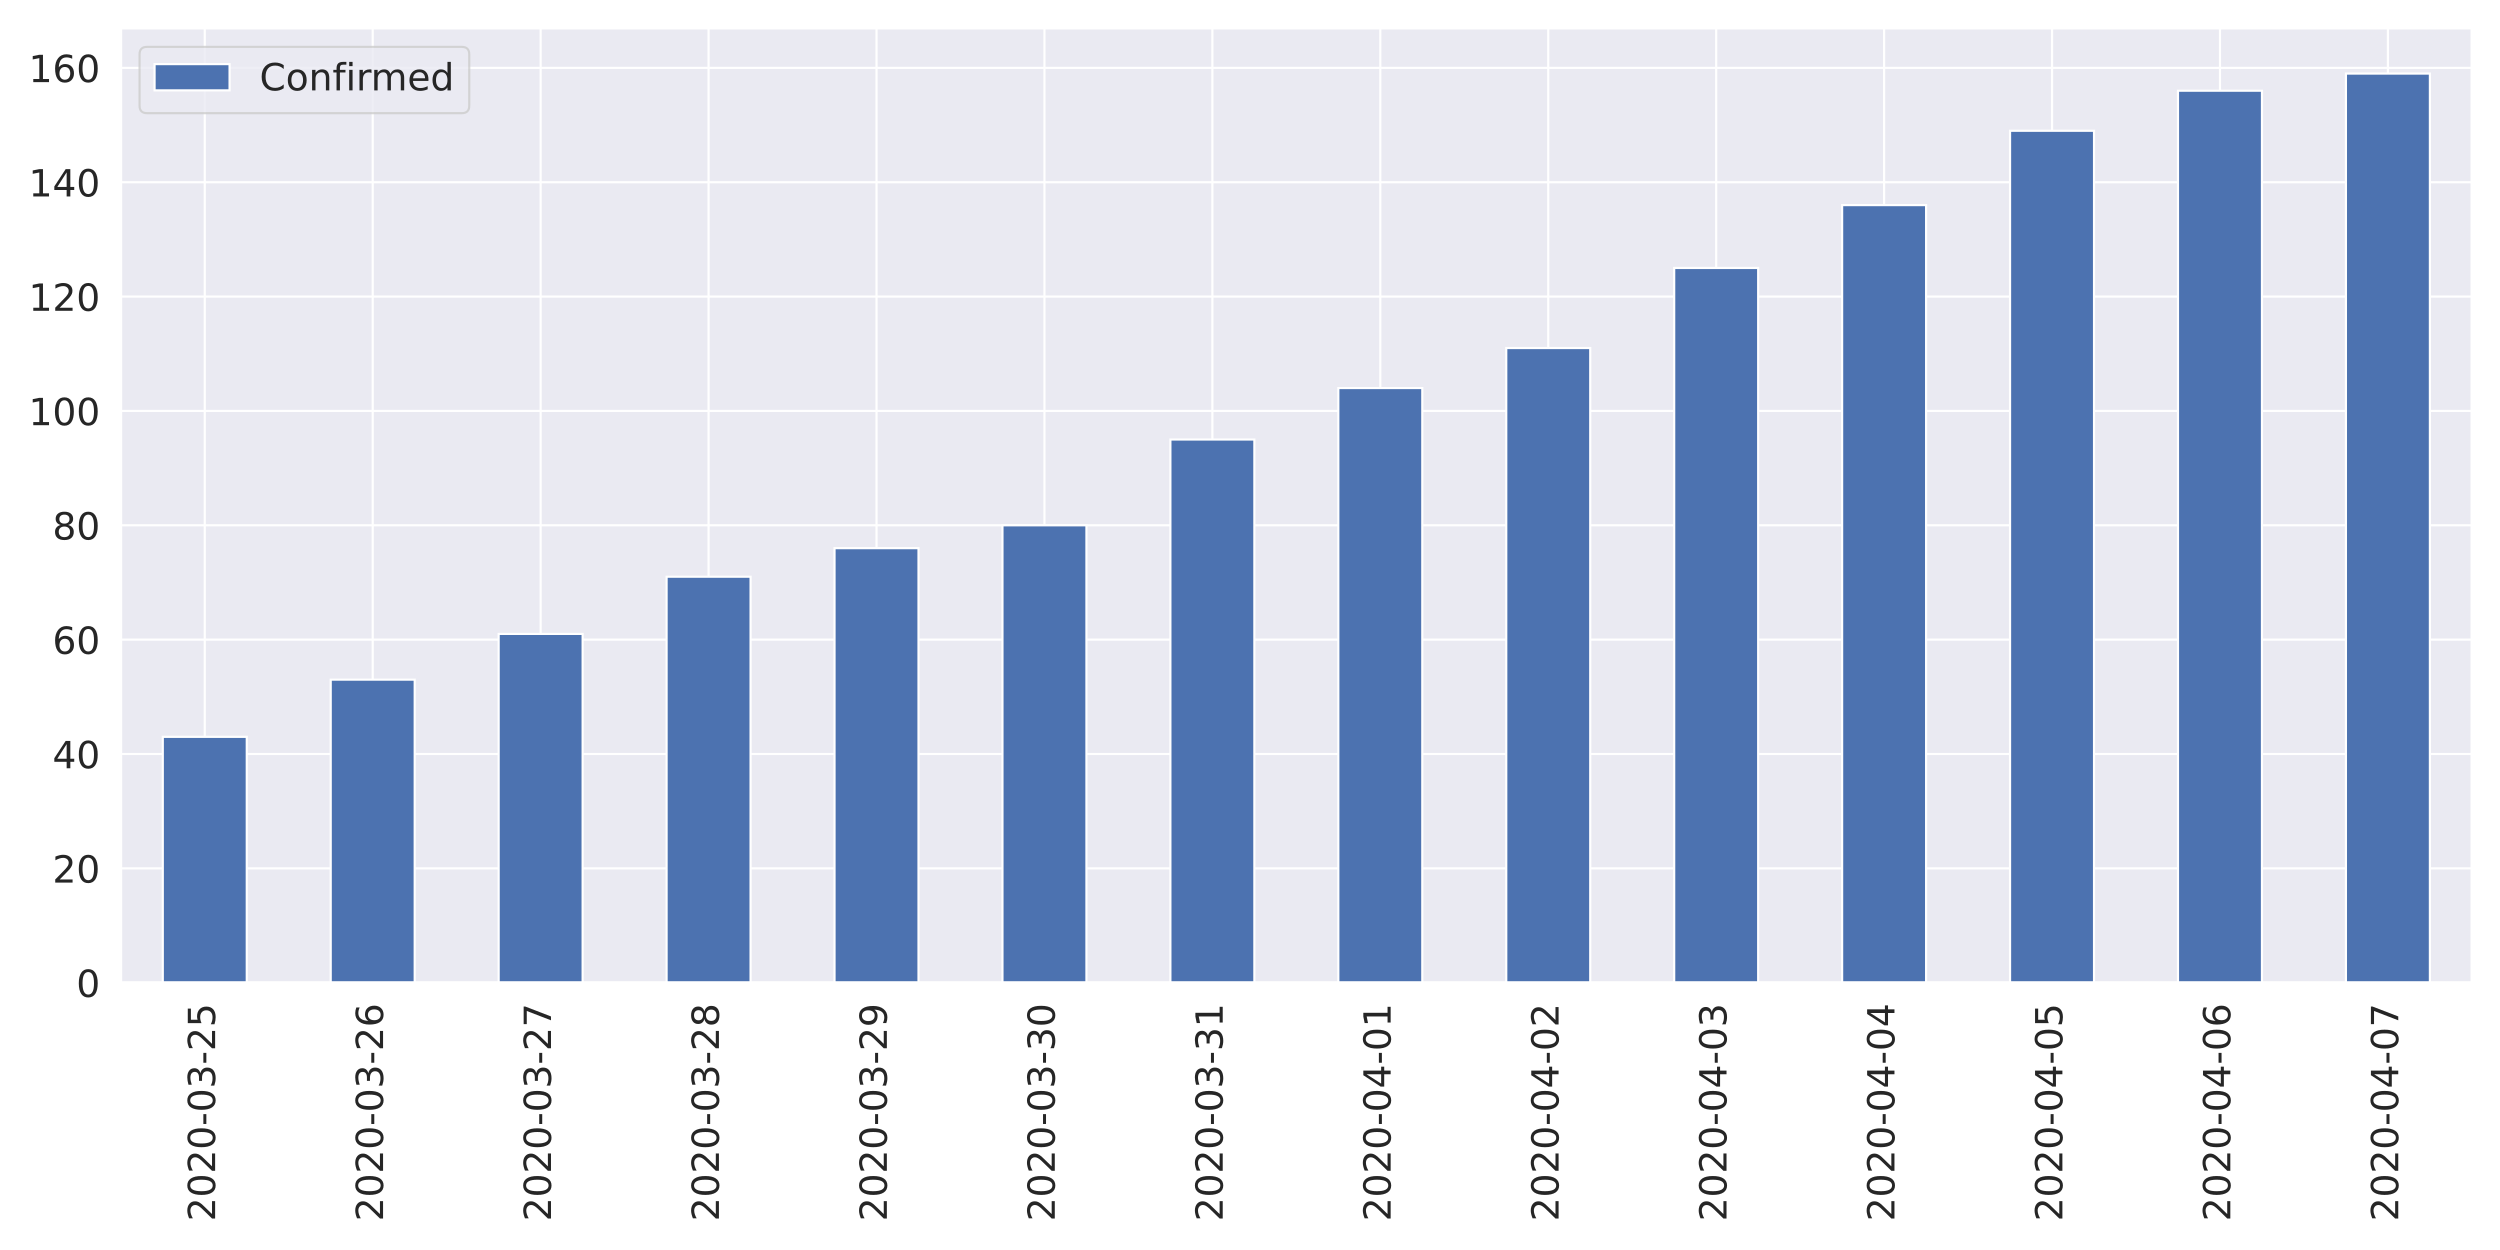
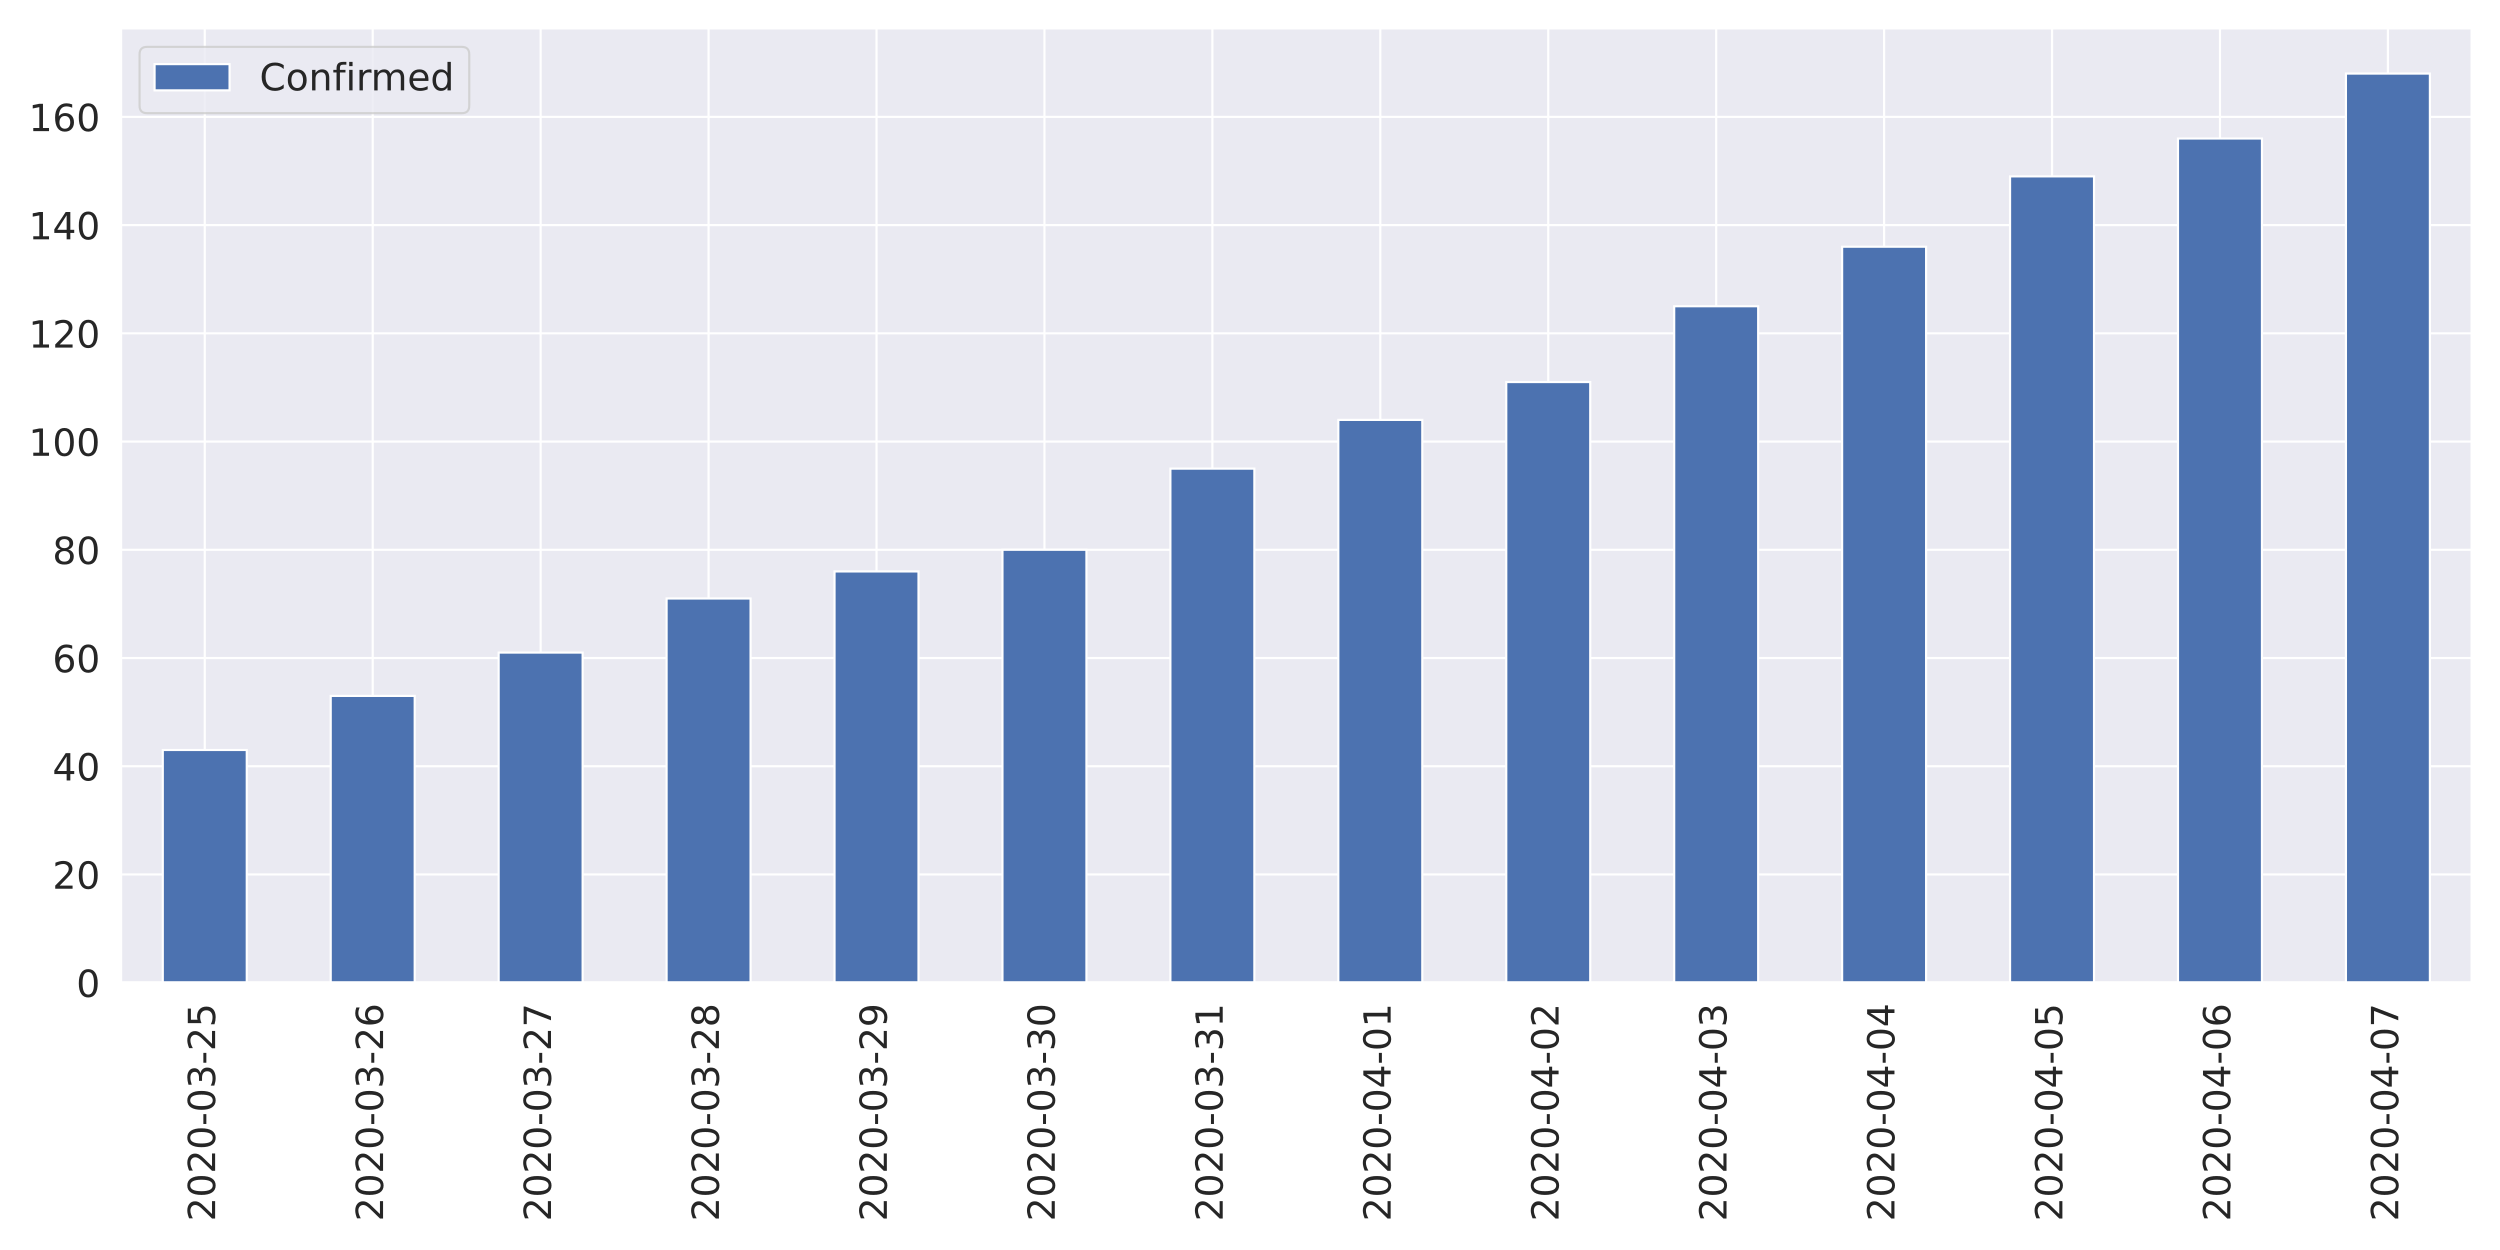
<svg xmlns="http://www.w3.org/2000/svg" xmlns:xlink="http://www.w3.org/1999/xlink" height="576pt" version="1.1" viewBox="0 0 1152 576" width="1152pt">
  <defs>
    <style type="text/css">
*{stroke-linecap:butt;stroke-linejoin:round;}
  </style>
  </defs>
  <g id="figure_1">
    <g id="patch_1">
      <path d="M 0 576  L 1152 576  L 1152 0  L 0 0  z " style="fill:#ffffff;" />
    </g>
    <g id="axes_1">
      <g id="patch_2">
        <path d="M 55.67 452.83  L 1139.04 452.83  L 1139.04 12.96  L 55.67 12.96  z " style="fill:#eaeaf2;" />
      </g>
      <g id="matplotlib.axis_1">
        <g id="xtick_1">
          <g id="line2d_1">
            <path clip-path="url(#p32ae984a57)" d="M 94.362 452.83  L 94.362 12.96  " style="fill:none;stroke:#ffffff;stroke-linecap:round;" />
          </g>
          <g id="text_1">
            <defs>
              <path d="M 19.188 8.297  L 53.609 8.297  L 53.609 0  L 7.328 0  L 7.328 8.297  Q 12.938 14.109 22.625 23.891  Q 32.328 33.688 34.812 36.531  Q 39.547 41.844 41.422 45.531  Q 43.312 49.219 43.312 52.781  Q 43.312 58.594 39.234 62.25  Q 35.156 65.922 28.609 65.922  Q 23.969 65.922 18.812 64.312  Q 13.672 62.703 7.812 59.422  L 7.812 69.391  Q 13.766 71.781 18.938 73  Q 24.125 74.219 28.422 74.219  Q 39.75 74.219 46.484 68.547  Q 53.219 62.891 53.219 53.422  Q 53.219 48.922 51.531 44.891  Q 49.859 40.875 45.406 35.406  Q 44.188 33.984 37.641 27.219  Q 31.109 20.453 19.188 8.297  z " id="DejaVuSans-50" />
              <path d="M 31.781 66.406  Q 24.172 66.406 20.328 58.906  Q 16.5 51.422 16.5 36.375  Q 16.5 21.391 20.328 13.891  Q 24.172 6.391 31.781 6.391  Q 39.453 6.391 43.281 13.891  Q 47.125 21.391 47.125 36.375  Q 47.125 51.422 43.281 58.906  Q 39.453 66.406 31.781 66.406  z M 31.781 74.219  Q 44.047 74.219 50.516 64.516  Q 56.984 54.828 56.984 36.375  Q 56.984 17.969 50.516 8.266  Q 44.047 -1.422 31.781 -1.422  Q 19.531 -1.422 13.062 8.266  Q 6.594 17.969 6.594 36.375  Q 6.594 54.828 13.062 64.516  Q 19.531 74.219 31.781 74.219  z " id="DejaVuSans-48" />
              <path d="M 4.891 31.391  L 31.203 31.391  L 31.203 23.391  L 4.891 23.391  z " id="DejaVuSans-45" />
              <path d="M 40.578 39.312  Q 47.656 37.797 51.625 33  Q 55.609 28.219 55.609 21.188  Q 55.609 10.406 48.188 4.484  Q 40.766 -1.422 27.094 -1.422  Q 22.516 -1.422 17.656 -0.516  Q 12.797 0.391 7.625 2.203  L 7.625 11.719  Q 11.719 9.328 16.594 8.109  Q 21.484 6.891 26.812 6.891  Q 36.078 6.891 40.938 10.547  Q 45.797 14.203 45.797 21.188  Q 45.797 27.641 41.281 31.266  Q 36.766 34.906 28.719 34.906  L 20.219 34.906  L 20.219 43.016  L 29.109 43.016  Q 36.375 43.016 40.234 45.922  Q 44.094 48.828 44.094 54.297  Q 44.094 59.906 40.109 62.906  Q 36.141 65.922 28.719 65.922  Q 24.656 65.922 20.016 65.031  Q 15.375 64.156 9.812 62.312  L 9.812 71.094  Q 15.438 72.656 20.344 73.438  Q 25.25 74.219 29.594 74.219  Q 40.828 74.219 47.359 69.109  Q 53.906 64.016 53.906 55.328  Q 53.906 49.266 50.438 45.094  Q 46.969 40.922 40.578 39.312  z " id="DejaVuSans-51" />
              <path d="M 10.797 72.906  L 49.516 72.906  L 49.516 64.594  L 19.828 64.594  L 19.828 46.734  Q 21.969 47.469 24.109 47.828  Q 26.266 48.188 28.422 48.188  Q 40.625 48.188 47.75 41.5  Q 54.891 34.812 54.891 23.391  Q 54.891 11.625 47.562 5.094  Q 40.234 -1.422 26.906 -1.422  Q 22.312 -1.422 17.547 -0.641  Q 12.797 0.141 7.719 1.703  L 7.719 11.625  Q 12.109 9.234 16.797 8.062  Q 21.484 6.891 26.703 6.891  Q 35.156 6.891 40.078 11.328  Q 45.016 15.766 45.016 23.391  Q 45.016 31 40.078 35.438  Q 35.156 39.891 26.703 39.891  Q 22.75 39.891 18.812 39.016  Q 14.891 38.141 10.797 36.281  z " id="DejaVuSans-53" />
            </defs>
            <g style="fill:#262626;" transform="translate(99.12999 562.7538)rotate(-90)scale(0.1728 -0.1728)">
              <use xlink:href="#DejaVuSans-50" />
              <use x="63.623" xlink:href="#DejaVuSans-48" />
              <use x="127.246" xlink:href="#DejaVuSans-50" />
              <use x="190.869" xlink:href="#DejaVuSans-48" />
              <use x="254.492" xlink:href="#DejaVuSans-45" />
              <use x="290.576" xlink:href="#DejaVuSans-48" />
              <use x="354.199" xlink:href="#DejaVuSans-51" />
              <use x="417.822" xlink:href="#DejaVuSans-45" />
              <use x="453.906" xlink:href="#DejaVuSans-50" />
              <use x="517.529" xlink:href="#DejaVuSans-53" />
            </g>
          </g>
        </g>
        <g id="xtick_2">
          <g id="line2d_2">
            <path clip-path="url(#p32ae984a57)" d="M 171.745 452.83  L 171.745 12.96  " style="fill:none;stroke:#ffffff;stroke-linecap:round;" />
          </g>
          <g id="text_2">
            <defs>
              <path d="M 33.016 40.375  Q 26.375 40.375 22.484 35.828  Q 18.609 31.297 18.609 23.391  Q 18.609 15.531 22.484 10.953  Q 26.375 6.391 33.016 6.391  Q 39.656 6.391 43.531 10.953  Q 47.406 15.531 47.406 23.391  Q 47.406 31.297 43.531 35.828  Q 39.656 40.375 33.016 40.375  z M 52.594 71.297  L 52.594 62.312  Q 48.875 64.062 45.094 64.984  Q 41.312 65.922 37.594 65.922  Q 27.828 65.922 22.672 59.328  Q 17.531 52.734 16.797 39.406  Q 19.672 43.656 24.016 45.922  Q 28.375 48.188 33.594 48.188  Q 44.578 48.188 50.953 41.516  Q 57.328 34.859 57.328 23.391  Q 57.328 12.156 50.688 5.359  Q 44.047 -1.422 33.016 -1.422  Q 20.359 -1.422 13.672 8.266  Q 6.984 17.969 6.984 36.375  Q 6.984 53.656 15.188 63.938  Q 23.391 74.219 37.203 74.219  Q 40.922 74.219 44.703 73.484  Q 48.484 72.75 52.594 71.297  z " id="DejaVuSans-54" />
            </defs>
            <g style="fill:#262626;" transform="translate(176.5136 562.7538)rotate(-90)scale(0.1728 -0.1728)">
              <use xlink:href="#DejaVuSans-50" />
              <use x="63.623" xlink:href="#DejaVuSans-48" />
              <use x="127.246" xlink:href="#DejaVuSans-50" />
              <use x="190.869" xlink:href="#DejaVuSans-48" />
              <use x="254.492" xlink:href="#DejaVuSans-45" />
              <use x="290.576" xlink:href="#DejaVuSans-48" />
              <use x="354.199" xlink:href="#DejaVuSans-51" />
              <use x="417.822" xlink:href="#DejaVuSans-45" />
              <use x="453.906" xlink:href="#DejaVuSans-50" />
              <use x="517.529" xlink:href="#DejaVuSans-54" />
            </g>
          </g>
        </g>
        <g id="xtick_3">
          <g id="line2d_3">
            <path clip-path="url(#p32ae984a57)" d="M 249.129 452.83  L 249.129 12.96  " style="fill:none;stroke:#ffffff;stroke-linecap:round;" />
          </g>
          <g id="text_3">
            <defs>
              <path d="M 8.203 72.906  L 55.078 72.906  L 55.078 68.703  L 28.609 0  L 18.312 0  L 43.219 64.594  L 8.203 64.594  z " id="DejaVuSans-55" />
            </defs>
            <g style="fill:#262626;" transform="translate(253.8971 562.7538)rotate(-90)scale(0.1728 -0.1728)">
              <use xlink:href="#DejaVuSans-50" />
              <use x="63.623" xlink:href="#DejaVuSans-48" />
              <use x="127.246" xlink:href="#DejaVuSans-50" />
              <use x="190.869" xlink:href="#DejaVuSans-48" />
              <use x="254.492" xlink:href="#DejaVuSans-45" />
              <use x="290.576" xlink:href="#DejaVuSans-48" />
              <use x="354.199" xlink:href="#DejaVuSans-51" />
              <use x="417.822" xlink:href="#DejaVuSans-45" />
              <use x="453.906" xlink:href="#DejaVuSans-50" />
              <use x="517.529" xlink:href="#DejaVuSans-55" />
            </g>
          </g>
        </g>
        <g id="xtick_4">
          <g id="line2d_4">
            <path clip-path="url(#p32ae984a57)" d="M 326.512 452.83  L 326.512 12.96  " style="fill:none;stroke:#ffffff;stroke-linecap:round;" />
          </g>
          <g id="text_4">
            <defs>
              <path d="M 31.781 34.625  Q 24.75 34.625 20.719 30.859  Q 16.703 27.094 16.703 20.516  Q 16.703 13.922 20.719 10.156  Q 24.75 6.391 31.781 6.391  Q 38.812 6.391 42.859 10.172  Q 46.922 13.969 46.922 20.516  Q 46.922 27.094 42.891 30.859  Q 38.875 34.625 31.781 34.625  z M 21.922 38.812  Q 15.578 40.375 12.031 44.719  Q 8.5 49.078 8.5 55.328  Q 8.5 64.062 14.719 69.141  Q 20.953 74.219 31.781 74.219  Q 42.672 74.219 48.875 69.141  Q 55.078 64.062 55.078 55.328  Q 55.078 49.078 51.531 44.719  Q 48 40.375 41.703 38.812  Q 48.828 37.156 52.797 32.312  Q 56.781 27.484 56.781 20.516  Q 56.781 9.906 50.312 4.234  Q 43.844 -1.422 31.781 -1.422  Q 19.734 -1.422 13.25 4.234  Q 6.781 9.906 6.781 20.516  Q 6.781 27.484 10.781 32.312  Q 14.797 37.156 21.922 38.812  z M 18.312 54.391  Q 18.312 48.734 21.844 45.562  Q 25.391 42.391 31.781 42.391  Q 38.141 42.391 41.719 45.562  Q 45.312 48.734 45.312 54.391  Q 45.312 60.062 41.719 63.234  Q 38.141 66.406 31.781 66.406  Q 25.391 66.406 21.844 63.234  Q 18.312 60.062 18.312 54.391  z " id="DejaVuSans-56" />
            </defs>
            <g style="fill:#262626;" transform="translate(331.2807 562.7538)rotate(-90)scale(0.1728 -0.1728)">
              <use xlink:href="#DejaVuSans-50" />
              <use x="63.623" xlink:href="#DejaVuSans-48" />
              <use x="127.246" xlink:href="#DejaVuSans-50" />
              <use x="190.869" xlink:href="#DejaVuSans-48" />
              <use x="254.492" xlink:href="#DejaVuSans-45" />
              <use x="290.576" xlink:href="#DejaVuSans-48" />
              <use x="354.199" xlink:href="#DejaVuSans-51" />
              <use x="417.822" xlink:href="#DejaVuSans-45" />
              <use x="453.906" xlink:href="#DejaVuSans-50" />
              <use x="517.529" xlink:href="#DejaVuSans-56" />
            </g>
          </g>
        </g>
        <g id="xtick_5">
          <g id="line2d_5">
            <path clip-path="url(#p32ae984a57)" d="M 403.896 452.83  L 403.896 12.96  " style="fill:none;stroke:#ffffff;stroke-linecap:round;" />
          </g>
          <g id="text_5">
            <defs>
              <path d="M 10.984 1.516  L 10.984 10.5  Q 14.703 8.734 18.5 7.812  Q 22.312 6.891 25.984 6.891  Q 35.75 6.891 40.891 13.453  Q 46.047 20.016 46.781 33.406  Q 43.953 29.203 39.594 26.953  Q 35.25 24.703 29.984 24.703  Q 19.047 24.703 12.672 31.312  Q 6.297 37.938 6.297 49.422  Q 6.297 60.641 12.938 67.422  Q 19.578 74.219 30.609 74.219  Q 43.266 74.219 49.922 64.516  Q 56.594 54.828 56.594 36.375  Q 56.594 19.141 48.406 8.859  Q 40.234 -1.422 26.422 -1.422  Q 22.703 -1.422 18.891 -0.688  Q 15.094 0.047 10.984 1.516  z M 30.609 32.422  Q 37.25 32.422 41.125 36.953  Q 45.016 41.5 45.016 49.422  Q 45.016 57.281 41.125 61.844  Q 37.25 66.406 30.609 66.406  Q 23.969 66.406 20.094 61.844  Q 16.219 57.281 16.219 49.422  Q 16.219 41.5 20.094 36.953  Q 23.969 32.422 30.609 32.422  z " id="DejaVuSans-57" />
            </defs>
            <g style="fill:#262626;" transform="translate(408.6643 562.7538)rotate(-90)scale(0.1728 -0.1728)">
              <use xlink:href="#DejaVuSans-50" />
              <use x="63.623" xlink:href="#DejaVuSans-48" />
              <use x="127.246" xlink:href="#DejaVuSans-50" />
              <use x="190.869" xlink:href="#DejaVuSans-48" />
              <use x="254.492" xlink:href="#DejaVuSans-45" />
              <use x="290.576" xlink:href="#DejaVuSans-48" />
              <use x="354.199" xlink:href="#DejaVuSans-51" />
              <use x="417.822" xlink:href="#DejaVuSans-45" />
              <use x="453.906" xlink:href="#DejaVuSans-50" />
              <use x="517.529" xlink:href="#DejaVuSans-57" />
            </g>
          </g>
        </g>
        <g id="xtick_6">
          <g id="line2d_6">
            <path clip-path="url(#p32ae984a57)" d="M 481.28 452.83  L 481.28 12.96  " style="fill:none;stroke:#ffffff;stroke-linecap:round;" />
          </g>
          <g id="text_6">
            <g style="fill:#262626;" transform="translate(486.0478 562.7538)rotate(-90)scale(0.1728 -0.1728)">
              <use xlink:href="#DejaVuSans-50" />
              <use x="63.623" xlink:href="#DejaVuSans-48" />
              <use x="127.246" xlink:href="#DejaVuSans-50" />
              <use x="190.869" xlink:href="#DejaVuSans-48" />
              <use x="254.492" xlink:href="#DejaVuSans-45" />
              <use x="290.576" xlink:href="#DejaVuSans-48" />
              <use x="354.199" xlink:href="#DejaVuSans-51" />
              <use x="417.822" xlink:href="#DejaVuSans-45" />
              <use x="453.906" xlink:href="#DejaVuSans-51" />
              <use x="517.529" xlink:href="#DejaVuSans-48" />
            </g>
          </g>
        </g>
        <g id="xtick_7">
          <g id="line2d_7">
            <path clip-path="url(#p32ae984a57)" d="M 558.663 452.83  L 558.663 12.96  " style="fill:none;stroke:#ffffff;stroke-linecap:round;" />
          </g>
          <g id="text_7">
            <defs>
              <path d="M 12.406 8.297  L 28.516 8.297  L 28.516 63.922  L 10.984 60.406  L 10.984 69.391  L 28.422 72.906  L 38.281 72.906  L 38.281 8.297  L 54.391 8.297  L 54.391 0  L 12.406 0  z " id="DejaVuSans-49" />
            </defs>
            <g style="fill:#262626;" transform="translate(563.4314 562.7538)rotate(-90)scale(0.1728 -0.1728)">
              <use xlink:href="#DejaVuSans-50" />
              <use x="63.623" xlink:href="#DejaVuSans-48" />
              <use x="127.246" xlink:href="#DejaVuSans-50" />
              <use x="190.869" xlink:href="#DejaVuSans-48" />
              <use x="254.492" xlink:href="#DejaVuSans-45" />
              <use x="290.576" xlink:href="#DejaVuSans-48" />
              <use x="354.199" xlink:href="#DejaVuSans-51" />
              <use x="417.822" xlink:href="#DejaVuSans-45" />
              <use x="453.906" xlink:href="#DejaVuSans-51" />
              <use x="517.529" xlink:href="#DejaVuSans-49" />
            </g>
          </g>
        </g>
        <g id="xtick_8">
          <g id="line2d_8">
            <path clip-path="url(#p32ae984a57)" d="M 636.047 452.83  L 636.047 12.96  " style="fill:none;stroke:#ffffff;stroke-linecap:round;" />
          </g>
          <g id="text_8">
            <defs>
              <path d="M 37.797 64.312  L 12.891 25.391  L 37.797 25.391  z M 35.203 72.906  L 47.609 72.906  L 47.609 25.391  L 58.016 25.391  L 58.016 17.188  L 47.609 17.188  L 47.609 0  L 37.797 0  L 37.797 17.188  L 4.891 17.188  L 4.891 26.703  z " id="DejaVuSans-52" />
            </defs>
            <g style="fill:#262626;" transform="translate(640.815 562.7538)rotate(-90)scale(0.1728 -0.1728)">
              <use xlink:href="#DejaVuSans-50" />
              <use x="63.623" xlink:href="#DejaVuSans-48" />
              <use x="127.246" xlink:href="#DejaVuSans-50" />
              <use x="190.869" xlink:href="#DejaVuSans-48" />
              <use x="254.492" xlink:href="#DejaVuSans-45" />
              <use x="290.576" xlink:href="#DejaVuSans-48" />
              <use x="354.199" xlink:href="#DejaVuSans-52" />
              <use x="417.822" xlink:href="#DejaVuSans-45" />
              <use x="453.906" xlink:href="#DejaVuSans-48" />
              <use x="517.529" xlink:href="#DejaVuSans-49" />
            </g>
          </g>
        </g>
        <g id="xtick_9">
          <g id="line2d_9">
            <path clip-path="url(#p32ae984a57)" d="M 713.43 452.83  L 713.43 12.96  " style="fill:none;stroke:#ffffff;stroke-linecap:round;" />
          </g>
          <g id="text_9">
            <g style="fill:#262626;" transform="translate(718.1986 562.7538)rotate(-90)scale(0.1728 -0.1728)">
              <use xlink:href="#DejaVuSans-50" />
              <use x="63.623" xlink:href="#DejaVuSans-48" />
              <use x="127.246" xlink:href="#DejaVuSans-50" />
              <use x="190.869" xlink:href="#DejaVuSans-48" />
              <use x="254.492" xlink:href="#DejaVuSans-45" />
              <use x="290.576" xlink:href="#DejaVuSans-48" />
              <use x="354.199" xlink:href="#DejaVuSans-52" />
              <use x="417.822" xlink:href="#DejaVuSans-45" />
              <use x="453.906" xlink:href="#DejaVuSans-48" />
              <use x="517.529" xlink:href="#DejaVuSans-50" />
            </g>
          </g>
        </g>
        <g id="xtick_10">
          <g id="line2d_10">
            <path clip-path="url(#p32ae984a57)" d="M 790.814 452.83  L 790.814 12.96  " style="fill:none;stroke:#ffffff;stroke-linecap:round;" />
          </g>
          <g id="text_10">
            <g style="fill:#262626;" transform="translate(795.5821 562.7538)rotate(-90)scale(0.1728 -0.1728)">
              <use xlink:href="#DejaVuSans-50" />
              <use x="63.623" xlink:href="#DejaVuSans-48" />
              <use x="127.246" xlink:href="#DejaVuSans-50" />
              <use x="190.869" xlink:href="#DejaVuSans-48" />
              <use x="254.492" xlink:href="#DejaVuSans-45" />
              <use x="290.576" xlink:href="#DejaVuSans-48" />
              <use x="354.199" xlink:href="#DejaVuSans-52" />
              <use x="417.822" xlink:href="#DejaVuSans-45" />
              <use x="453.906" xlink:href="#DejaVuSans-48" />
              <use x="517.529" xlink:href="#DejaVuSans-51" />
            </g>
          </g>
        </g>
        <g id="xtick_11">
          <g id="line2d_11">
            <path clip-path="url(#p32ae984a57)" d="M 868.197 452.83  L 868.197 12.96  " style="fill:none;stroke:#ffffff;stroke-linecap:round;" />
          </g>
          <g id="text_11">
            <g style="fill:#262626;" transform="translate(872.9657 562.7538)rotate(-90)scale(0.1728 -0.1728)">
              <use xlink:href="#DejaVuSans-50" />
              <use x="63.623" xlink:href="#DejaVuSans-48" />
              <use x="127.246" xlink:href="#DejaVuSans-50" />
              <use x="190.869" xlink:href="#DejaVuSans-48" />
              <use x="254.492" xlink:href="#DejaVuSans-45" />
              <use x="290.576" xlink:href="#DejaVuSans-48" />
              <use x="354.199" xlink:href="#DejaVuSans-52" />
              <use x="417.822" xlink:href="#DejaVuSans-45" />
              <use x="453.906" xlink:href="#DejaVuSans-48" />
              <use x="517.529" xlink:href="#DejaVuSans-52" />
            </g>
          </g>
        </g>
        <g id="xtick_12">
          <g id="line2d_12">
            <path clip-path="url(#p32ae984a57)" d="M 945.581 452.83  L 945.581 12.96  " style="fill:none;stroke:#ffffff;stroke-linecap:round;" />
          </g>
          <g id="text_12">
            <g style="fill:#262626;" transform="translate(950.3493 562.7538)rotate(-90)scale(0.1728 -0.1728)">
              <use xlink:href="#DejaVuSans-50" />
              <use x="63.623" xlink:href="#DejaVuSans-48" />
              <use x="127.246" xlink:href="#DejaVuSans-50" />
              <use x="190.869" xlink:href="#DejaVuSans-48" />
              <use x="254.492" xlink:href="#DejaVuSans-45" />
              <use x="290.576" xlink:href="#DejaVuSans-48" />
              <use x="354.199" xlink:href="#DejaVuSans-52" />
              <use x="417.822" xlink:href="#DejaVuSans-45" />
              <use x="453.906" xlink:href="#DejaVuSans-48" />
              <use x="517.529" xlink:href="#DejaVuSans-53" />
            </g>
          </g>
        </g>
        <g id="xtick_13">
          <g id="line2d_13">
            <path clip-path="url(#p32ae984a57)" d="M 1022.965 452.83  L 1022.965 12.96  " style="fill:none;stroke:#ffffff;stroke-linecap:round;" />
          </g>
          <g id="text_13">
            <g style="fill:#262626;" transform="translate(1027.733 562.7538)rotate(-90)scale(0.1728 -0.1728)">
              <use xlink:href="#DejaVuSans-50" />
              <use x="63.623" xlink:href="#DejaVuSans-48" />
              <use x="127.246" xlink:href="#DejaVuSans-50" />
              <use x="190.869" xlink:href="#DejaVuSans-48" />
              <use x="254.492" xlink:href="#DejaVuSans-45" />
              <use x="290.576" xlink:href="#DejaVuSans-48" />
              <use x="354.199" xlink:href="#DejaVuSans-52" />
              <use x="417.822" xlink:href="#DejaVuSans-45" />
              <use x="453.906" xlink:href="#DejaVuSans-48" />
              <use x="517.529" xlink:href="#DejaVuSans-54" />
            </g>
          </g>
        </g>
        <g id="xtick_14">
          <g id="line2d_14">
            <path clip-path="url(#p32ae984a57)" d="M 1100.348 452.83  L 1100.348 12.96  " style="fill:none;stroke:#ffffff;stroke-linecap:round;" />
          </g>
          <g id="text_14">
            <g style="fill:#262626;" transform="translate(1105.116 562.7538)rotate(-90)scale(0.1728 -0.1728)">
              <use xlink:href="#DejaVuSans-50" />
              <use x="63.623" xlink:href="#DejaVuSans-48" />
              <use x="127.246" xlink:href="#DejaVuSans-50" />
              <use x="190.869" xlink:href="#DejaVuSans-48" />
              <use x="254.492" xlink:href="#DejaVuSans-45" />
              <use x="290.576" xlink:href="#DejaVuSans-48" />
              <use x="354.199" xlink:href="#DejaVuSans-52" />
              <use x="417.822" xlink:href="#DejaVuSans-45" />
              <use x="453.906" xlink:href="#DejaVuSans-48" />
              <use x="517.529" xlink:href="#DejaVuSans-55" />
            </g>
          </g>
        </g>
      </g>
      <g id="matplotlib.axis_2">
        <g id="ytick_1">
          <g id="line2d_15">
            <path clip-path="url(#p32ae984a57)" d="M 55.67 452.83  L 1139.04 452.83  " style="fill:none;stroke:#ffffff;stroke-linecap:round;" />
          </g>
          <g id="text_15">
            <g style="fill:#262626;" transform="translate(35.1756 459.3951)scale(0.1728 -0.1728)">
              <use xlink:href="#DejaVuSans-48" />
            </g>
          </g>
        </g>
        <g id="ytick_2">
          <g id="line2d_16">
-             <path clip-path="url(#p32ae984a57)" d="M 55.67 400.135  L 1139.04 400.135  " style="fill:none;stroke:#ffffff;stroke-linecap:round;" />
+             <path clip-path="url(#p32ae984a57)" d="M 55.67 402.958  L 1139.04 402.958  " style="fill:none;stroke:#ffffff;stroke-linecap:round;" />
          </g>
          <g id="text_16">
-             <g style="fill:#262626;" transform="translate(24.1812 406.7002)scale(0.1728 -0.1728)">
+             <g style="fill:#262626;" transform="translate(24.1812 409.5232)scale(0.1728 -0.1728)">
              <use xlink:href="#DejaVuSans-50" />
              <use x="63.623" xlink:href="#DejaVuSans-48" />
            </g>
          </g>
        </g>
        <g id="ytick_3">
          <g id="line2d_17">
-             <path clip-path="url(#p32ae984a57)" d="M 55.67 347.44  L 1139.04 347.44  " style="fill:none;stroke:#ffffff;stroke-linecap:round;" />
+             <path clip-path="url(#p32ae984a57)" d="M 55.67 353.086  L 1139.04 353.086  " style="fill:none;stroke:#ffffff;stroke-linecap:round;" />
          </g>
          <g id="text_17">
-             <g style="fill:#262626;" transform="translate(24.1812 354.0054)scale(0.1728 -0.1728)">
+             <g style="fill:#262626;" transform="translate(24.1812 359.6513)scale(0.1728 -0.1728)">
              <use xlink:href="#DejaVuSans-52" />
              <use x="63.623" xlink:href="#DejaVuSans-48" />
            </g>
          </g>
        </g>
        <g id="ytick_4">
          <g id="line2d_18">
-             <path clip-path="url(#p32ae984a57)" d="M 55.67 294.746  L 1139.04 294.746  " style="fill:none;stroke:#ffffff;stroke-linecap:round;" />
+             <path clip-path="url(#p32ae984a57)" d="M 55.67 303.214  L 1139.04 303.214  " style="fill:none;stroke:#ffffff;stroke-linecap:round;" />
          </g>
          <g id="text_18">
-             <g style="fill:#262626;" transform="translate(24.1812 301.3106)scale(0.1728 -0.1728)">
+             <g style="fill:#262626;" transform="translate(24.1812 309.7794)scale(0.1728 -0.1728)">
              <use xlink:href="#DejaVuSans-54" />
              <use x="63.623" xlink:href="#DejaVuSans-48" />
            </g>
          </g>
        </g>
        <g id="ytick_5">
          <g id="line2d_19">
-             <path clip-path="url(#p32ae984a57)" d="M 55.67 242.051  L 1139.04 242.051  " style="fill:none;stroke:#ffffff;stroke-linecap:round;" />
+             <path clip-path="url(#p32ae984a57)" d="M 55.67 253.342  L 1139.04 253.342  " style="fill:none;stroke:#ffffff;stroke-linecap:round;" />
          </g>
          <g id="text_19">
-             <g style="fill:#262626;" transform="translate(24.1812 248.6158)scale(0.1728 -0.1728)">
+             <g style="fill:#262626;" transform="translate(24.1812 259.9075)scale(0.1728 -0.1728)">
              <use xlink:href="#DejaVuSans-56" />
              <use x="63.623" xlink:href="#DejaVuSans-48" />
            </g>
          </g>
        </g>
        <g id="ytick_6">
          <g id="line2d_20">
-             <path clip-path="url(#p32ae984a57)" d="M 55.67 189.356  L 1139.04 189.356  " style="fill:none;stroke:#ffffff;stroke-linecap:round;" />
+             <path clip-path="url(#p32ae984a57)" d="M 55.67 203.471  L 1139.04 203.471  " style="fill:none;stroke:#ffffff;stroke-linecap:round;" />
          </g>
          <g id="text_20">
-             <g style="fill:#262626;" transform="translate(13.1868 195.921)scale(0.1728 -0.1728)">
+             <g style="fill:#262626;" transform="translate(13.1868 210.0356)scale(0.1728 -0.1728)">
              <use xlink:href="#DejaVuSans-49" />
              <use x="63.623" xlink:href="#DejaVuSans-48" />
              <use x="127.246" xlink:href="#DejaVuSans-48" />
            </g>
          </g>
        </g>
        <g id="ytick_7">
          <g id="line2d_21">
-             <path clip-path="url(#p32ae984a57)" d="M 55.67 136.661  L 1139.04 136.661  " style="fill:none;stroke:#ffffff;stroke-linecap:round;" />
+             <path clip-path="url(#p32ae984a57)" d="M 55.67 153.599  L 1139.04 153.599  " style="fill:none;stroke:#ffffff;stroke-linecap:round;" />
          </g>
          <g id="text_21">
-             <g style="fill:#262626;" transform="translate(13.1868 143.2261)scale(0.1728 -0.1728)">
+             <g style="fill:#262626;" transform="translate(13.1868 160.1638)scale(0.1728 -0.1728)">
              <use xlink:href="#DejaVuSans-49" />
              <use x="63.623" xlink:href="#DejaVuSans-50" />
              <use x="127.246" xlink:href="#DejaVuSans-48" />
            </g>
          </g>
        </g>
        <g id="ytick_8">
          <g id="line2d_22">
-             <path clip-path="url(#p32ae984a57)" d="M 55.67 83.966  L 1139.04 83.966  " style="fill:none;stroke:#ffffff;stroke-linecap:round;" />
+             <path clip-path="url(#p32ae984a57)" d="M 55.67 103.727  L 1139.04 103.727  " style="fill:none;stroke:#ffffff;stroke-linecap:round;" />
          </g>
          <g id="text_22">
-             <g style="fill:#262626;" transform="translate(13.1868 90.53132)scale(0.1728 -0.1728)">
+             <g style="fill:#262626;" transform="translate(13.1868 110.2919)scale(0.1728 -0.1728)">
              <use xlink:href="#DejaVuSans-49" />
              <use x="63.623" xlink:href="#DejaVuSans-52" />
              <use x="127.246" xlink:href="#DejaVuSans-48" />
            </g>
          </g>
        </g>
        <g id="ytick_9">
          <g id="line2d_23">
-             <path clip-path="url(#p32ae984a57)" d="M 55.67 31.271  L 1139.04 31.271  " style="fill:none;stroke:#ffffff;stroke-linecap:round;" />
+             <path clip-path="url(#p32ae984a57)" d="M 55.67 53.855  L 1139.04 53.855  " style="fill:none;stroke:#ffffff;stroke-linecap:round;" />
          </g>
          <g id="text_23">
-             <g style="fill:#262626;" transform="translate(13.1868 37.8365)scale(0.1728 -0.1728)">
+             <g style="fill:#262626;" transform="translate(13.1868 60.41999)scale(0.1728 -0.1728)">
              <use xlink:href="#DejaVuSans-49" />
              <use x="63.623" xlink:href="#DejaVuSans-54" />
              <use x="127.246" xlink:href="#DejaVuSans-48" />
            </g>
          </g>
        </g>
      </g>
      <g id="patch_3">
-         <path clip-path="url(#p32ae984a57)" d="M 75.016 452.83  L 113.708 452.83  L 113.708 339.536  L 75.016 339.536  z " style="fill:#4c72b0;stroke:#ffffff;stroke-linejoin:miter;" />
+         <path clip-path="url(#p32ae984a57)" d="M 75.016 452.83  L 113.708 452.83  L 113.708 345.605  L 75.016 345.605  z " style="fill:#4c72b0;stroke:#ffffff;stroke-linejoin:miter;" />
      </g>
      <g id="patch_4">
-         <path clip-path="url(#p32ae984a57)" d="M 152.399 452.83  L 191.091 452.83  L 191.091 313.189  L 152.399 313.189  z " style="fill:#4c72b0;stroke:#ffffff;stroke-linejoin:miter;" />
+         <path clip-path="url(#p32ae984a57)" d="M 152.399 452.83  L 191.091 452.83  L 191.091 320.67  L 152.399 320.67  z " style="fill:#4c72b0;stroke:#ffffff;stroke-linejoin:miter;" />
      </g>
      <g id="patch_5">
-         <path clip-path="url(#p32ae984a57)" d="M 229.783 452.83  L 268.475 452.83  L 268.475 292.111  L 229.783 292.111  z " style="fill:#4c72b0;stroke:#ffffff;stroke-linejoin:miter;" />
+         <path clip-path="url(#p32ae984a57)" d="M 229.783 452.83  L 268.475 452.83  L 268.475 300.721  L 229.783 300.721  z " style="fill:#4c72b0;stroke:#ffffff;stroke-linejoin:miter;" />
      </g>
      <g id="patch_6">
-         <path clip-path="url(#p32ae984a57)" d="M 307.167 452.83  L 345.858 452.83  L 345.858 265.763  L 307.167 265.763  z " style="fill:#4c72b0;stroke:#ffffff;stroke-linejoin:miter;" />
+         <path clip-path="url(#p32ae984a57)" d="M 307.167 452.83  L 345.858 452.83  L 345.858 275.785  L 307.167 275.785  z " style="fill:#4c72b0;stroke:#ffffff;stroke-linejoin:miter;" />
      </g>
      <g id="patch_7">
-         <path clip-path="url(#p32ae984a57)" d="M 384.55 452.83  L 423.242 452.83  L 423.242 252.59  L 384.55 252.59  z " style="fill:#4c72b0;stroke:#ffffff;stroke-linejoin:miter;" />
+         <path clip-path="url(#p32ae984a57)" d="M 384.55 452.83  L 423.242 452.83  L 423.242 263.317  L 384.55 263.317  z " style="fill:#4c72b0;stroke:#ffffff;stroke-linejoin:miter;" />
      </g>
      <g id="patch_8">
-         <path clip-path="url(#p32ae984a57)" d="M 461.934 452.83  L 500.626 452.83  L 500.626 242.051  L 461.934 242.051  z " style="fill:#4c72b0;stroke:#ffffff;stroke-linejoin:miter;" />
+         <path clip-path="url(#p32ae984a57)" d="M 461.934 452.83  L 500.626 452.83  L 500.626 253.342  L 461.934 253.342  z " style="fill:#4c72b0;stroke:#ffffff;stroke-linejoin:miter;" />
      </g>
      <g id="patch_9">
-         <path clip-path="url(#p32ae984a57)" d="M 539.317 452.83  L 578.009 452.83  L 578.009 202.53  L 539.317 202.53  z " style="fill:#4c72b0;stroke:#ffffff;stroke-linejoin:miter;" />
+         <path clip-path="url(#p32ae984a57)" d="M 539.317 452.83  L 578.009 452.83  L 578.009 215.939  L 539.317 215.939  z " style="fill:#4c72b0;stroke:#ffffff;stroke-linejoin:miter;" />
      </g>
      <g id="patch_10">
-         <path clip-path="url(#p32ae984a57)" d="M 616.701 452.83  L 655.393 452.83  L 655.393 178.817  L 616.701 178.817  z " style="fill:#4c72b0;stroke:#ffffff;stroke-linejoin:miter;" />
+         <path clip-path="url(#p32ae984a57)" d="M 616.701 452.83  L 655.393 452.83  L 655.393 193.496  L 616.701 193.496  z " style="fill:#4c72b0;stroke:#ffffff;stroke-linejoin:miter;" />
      </g>
      <g id="patch_11">
-         <path clip-path="url(#p32ae984a57)" d="M 694.084 452.83  L 732.776 452.83  L 732.776 160.374  L 694.084 160.374  z " style="fill:#4c72b0;stroke:#ffffff;stroke-linejoin:miter;" />
+         <path clip-path="url(#p32ae984a57)" d="M 694.084 452.83  L 732.776 452.83  L 732.776 176.041  L 694.084 176.041  z " style="fill:#4c72b0;stroke:#ffffff;stroke-linejoin:miter;" />
      </g>
      <g id="patch_12">
-         <path clip-path="url(#p32ae984a57)" d="M 771.468 452.83  L 810.16 452.83  L 810.16 123.487  L 771.468 123.487  z " style="fill:#4c72b0;stroke:#ffffff;stroke-linejoin:miter;" />
+         <path clip-path="url(#p32ae984a57)" d="M 771.468 452.83  L 810.16 452.83  L 810.16 141.131  L 771.468 141.131  z " style="fill:#4c72b0;stroke:#ffffff;stroke-linejoin:miter;" />
      </g>
      <g id="patch_13">
-         <path clip-path="url(#p32ae984a57)" d="M 848.852 452.83  L 887.543 452.83  L 887.543 94.505  L 848.852 94.505  z " style="fill:#4c72b0;stroke:#ffffff;stroke-linejoin:miter;" />
+         <path clip-path="url(#p32ae984a57)" d="M 848.852 452.83  L 887.543 452.83  L 887.543 113.701  L 848.852 113.701  z " style="fill:#4c72b0;stroke:#ffffff;stroke-linejoin:miter;" />
      </g>
      <g id="patch_14">
-         <path clip-path="url(#p32ae984a57)" d="M 926.235 452.83  L 964.927 452.83  L 964.927 60.254  L 926.235 60.254  z " style="fill:#4c72b0;stroke:#ffffff;stroke-linejoin:miter;" />
+         <path clip-path="url(#p32ae984a57)" d="M 926.235 452.83  L 964.927 452.83  L 964.927 81.284  L 926.235 81.284  z " style="fill:#4c72b0;stroke:#ffffff;stroke-linejoin:miter;" />
      </g>
      <g id="patch_15">
-         <path clip-path="url(#p32ae984a57)" d="M 1003.619 452.83  L 1042.311 452.83  L 1042.311 41.81  L 1003.619 41.81  z " style="fill:#4c72b0;stroke:#ffffff;stroke-linejoin:miter;" />
+         <path clip-path="url(#p32ae984a57)" d="M 1003.619 452.83  L 1042.311 452.83  L 1042.311 63.829  L 1003.619 63.829  z " style="fill:#4c72b0;stroke:#ffffff;stroke-linejoin:miter;" />
      </g>
      <g id="patch_16">
        <path clip-path="url(#p32ae984a57)" d="M 1081.002 452.83  L 1119.694 452.83  L 1119.694 33.906  L 1081.002 33.906  z " style="fill:#4c72b0;stroke:#ffffff;stroke-linejoin:miter;" />
      </g>
      <g id="patch_17">
        <path d="M 55.67 452.83  L 55.67 12.96  " style="fill:none;stroke:#ffffff;stroke-linecap:square;stroke-linejoin:miter;stroke-width:1.25;" />
      </g>
      <g id="patch_18">
        <path d="M 1139.04 452.83  L 1139.04 12.96  " style="fill:none;stroke:#ffffff;stroke-linecap:square;stroke-linejoin:miter;stroke-width:1.25;" />
      </g>
      <g id="patch_19">
        <path d="M 55.67 452.83  L 1139.04 452.83  " style="fill:none;stroke:#ffffff;stroke-linecap:square;stroke-linejoin:miter;stroke-width:1.25;" />
      </g>
      <g id="patch_20">
        <path d="M 55.67 12.96  L 1139.04 12.96  " style="fill:none;stroke:#ffffff;stroke-linecap:square;stroke-linejoin:miter;stroke-width:1.25;" />
      </g>
      <g id="legend_1">
        <g id="patch_21">
          <path d="M 67.766 52.148  L 212.772 52.148  Q 216.228 52.148 216.228 48.692  L 216.228 25.056  Q 216.228 21.6 212.772 21.6  L 67.766 21.6  Q 64.31 21.6 64.31 25.056  L 64.31 48.692  Q 64.31 52.148 67.766 52.148  z " style="fill:#eaeaf2;opacity:0.8;stroke:#cccccc;stroke-linejoin:miter;" />
        </g>
        <g id="patch_22">
          <path d="M 71.222 41.642  L 105.782 41.642  L 105.782 29.546  L 71.222 29.546  z " style="fill:#4c72b0;stroke:#ffffff;stroke-linejoin:miter;" />
        </g>
        <g id="text_24">
          <defs>
            <path d="M 64.406 67.281  L 64.406 56.891  Q 59.422 61.531 53.781 63.812  Q 48.141 66.109 41.797 66.109  Q 29.297 66.109 22.656 58.469  Q 16.016 50.828 16.016 36.375  Q 16.016 21.969 22.656 14.328  Q 29.297 6.688 41.797 6.688  Q 48.141 6.688 53.781 8.984  Q 59.422 11.281 64.406 15.922  L 64.406 5.609  Q 59.234 2.094 53.438 0.328  Q 47.656 -1.422 41.219 -1.422  Q 24.656 -1.422 15.125 8.703  Q 5.609 18.844 5.609 36.375  Q 5.609 53.953 15.125 64.078  Q 24.656 74.219 41.219 74.219  Q 47.75 74.219 53.531 72.484  Q 59.328 70.75 64.406 67.281  z " id="DejaVuSans-67" />
            <path d="M 30.609 48.391  Q 23.391 48.391 19.188 42.75  Q 14.984 37.109 14.984 27.297  Q 14.984 17.484 19.156 11.844  Q 23.344 6.203 30.609 6.203  Q 37.797 6.203 41.984 11.859  Q 46.188 17.531 46.188 27.297  Q 46.188 37.016 41.984 42.703  Q 37.797 48.391 30.609 48.391  z M 30.609 56  Q 42.328 56 49.016 48.375  Q 55.719 40.766 55.719 27.297  Q 55.719 13.875 49.016 6.219  Q 42.328 -1.422 30.609 -1.422  Q 18.844 -1.422 12.172 6.219  Q 5.516 13.875 5.516 27.297  Q 5.516 40.766 12.172 48.375  Q 18.844 56 30.609 56  z " id="DejaVuSans-111" />
            <path d="M 54.891 33.016  L 54.891 0  L 45.906 0  L 45.906 32.719  Q 45.906 40.484 42.875 44.328  Q 39.844 48.188 33.797 48.188  Q 26.516 48.188 22.312 43.547  Q 18.109 38.922 18.109 30.906  L 18.109 0  L 9.078 0  L 9.078 54.688  L 18.109 54.688  L 18.109 46.188  Q 21.344 51.125 25.703 53.562  Q 30.078 56 35.797 56  Q 45.219 56 50.047 50.172  Q 54.891 44.344 54.891 33.016  z " id="DejaVuSans-110" />
            <path d="M 37.109 75.984  L 37.109 68.5  L 28.516 68.5  Q 23.688 68.5 21.797 66.547  Q 19.922 64.594 19.922 59.516  L 19.922 54.688  L 34.719 54.688  L 34.719 47.703  L 19.922 47.703  L 19.922 0  L 10.891 0  L 10.891 47.703  L 2.297 47.703  L 2.297 54.688  L 10.891 54.688  L 10.891 58.5  Q 10.891 67.625 15.141 71.797  Q 19.391 75.984 28.609 75.984  z " id="DejaVuSans-102" />
            <path d="M 9.422 54.688  L 18.406 54.688  L 18.406 0  L 9.422 0  z M 9.422 75.984  L 18.406 75.984  L 18.406 64.594  L 9.422 64.594  z " id="DejaVuSans-105" />
            <path d="M 41.109 46.297  Q 39.594 47.172 37.812 47.578  Q 36.031 48 33.891 48  Q 26.266 48 22.188 43.047  Q 18.109 38.094 18.109 28.812  L 18.109 0  L 9.078 0  L 9.078 54.688  L 18.109 54.688  L 18.109 46.188  Q 20.953 51.172 25.484 53.578  Q 30.031 56 36.531 56  Q 37.453 56 38.578 55.875  Q 39.703 55.766 41.062 55.516  z " id="DejaVuSans-114" />
            <path d="M 52 44.188  Q 55.375 50.25 60.062 53.125  Q 64.75 56 71.094 56  Q 79.641 56 84.281 50.016  Q 88.922 44.047 88.922 33.016  L 88.922 0  L 79.891 0  L 79.891 32.719  Q 79.891 40.578 77.094 44.375  Q 74.312 48.188 68.609 48.188  Q 61.625 48.188 57.562 43.547  Q 53.516 38.922 53.516 30.906  L 53.516 0  L 44.484 0  L 44.484 32.719  Q 44.484 40.625 41.703 44.406  Q 38.922 48.188 33.109 48.188  Q 26.219 48.188 22.156 43.531  Q 18.109 38.875 18.109 30.906  L 18.109 0  L 9.078 0  L 9.078 54.688  L 18.109 54.688  L 18.109 46.188  Q 21.188 51.219 25.484 53.609  Q 29.781 56 35.688 56  Q 41.656 56 45.828 52.969  Q 50 49.953 52 44.188  z " id="DejaVuSans-109" />
            <path d="M 56.203 29.594  L 56.203 25.203  L 14.891 25.203  Q 15.484 15.922 20.484 11.062  Q 25.484 6.203 34.422 6.203  Q 39.594 6.203 44.453 7.469  Q 49.312 8.734 54.109 11.281  L 54.109 2.781  Q 49.266 0.734 44.188 -0.344  Q 39.109 -1.422 33.891 -1.422  Q 20.797 -1.422 13.156 6.188  Q 5.516 13.812 5.516 26.812  Q 5.516 40.234 12.766 48.109  Q 20.016 56 32.328 56  Q 43.359 56 49.781 48.891  Q 56.203 41.797 56.203 29.594  z M 47.219 32.234  Q 47.125 39.594 43.094 43.984  Q 39.062 48.391 32.422 48.391  Q 24.906 48.391 20.391 44.141  Q 15.875 39.891 15.188 32.172  z " id="DejaVuSans-101" />
            <path d="M 45.406 46.391  L 45.406 75.984  L 54.391 75.984  L 54.391 0  L 45.406 0  L 45.406 8.203  Q 42.578 3.328 38.25 0.953  Q 33.938 -1.422 27.875 -1.422  Q 17.969 -1.422 11.734 6.484  Q 5.516 14.406 5.516 27.297  Q 5.516 40.188 11.734 48.094  Q 17.969 56 27.875 56  Q 33.938 56 38.25 53.625  Q 42.578 51.266 45.406 46.391  z M 14.797 27.297  Q 14.797 17.391 18.875 11.75  Q 22.953 6.109 30.078 6.109  Q 37.203 6.109 41.297 11.75  Q 45.406 17.391 45.406 27.297  Q 45.406 37.203 41.297 42.844  Q 37.203 48.484 30.078 48.484  Q 22.953 48.484 18.875 42.844  Q 14.797 37.203 14.797 27.297  z " id="DejaVuSans-100" />
          </defs>
          <g style="fill:#262626;" transform="translate(119.606 41.6421)scale(0.1728 -0.1728)">
            <use xlink:href="#DejaVuSans-67" />
            <use x="69.824" xlink:href="#DejaVuSans-111" />
            <use x="131.006" xlink:href="#DejaVuSans-110" />
            <use x="194.385" xlink:href="#DejaVuSans-102" />
            <use x="229.59" xlink:href="#DejaVuSans-105" />
            <use x="257.373" xlink:href="#DejaVuSans-114" />
            <use x="296.736" xlink:href="#DejaVuSans-109" />
            <use x="394.148" xlink:href="#DejaVuSans-101" />
            <use x="455.672" xlink:href="#DejaVuSans-100" />
          </g>
        </g>
      </g>
    </g>
  </g>
  <defs>
    <clipPath id="p32ae984a57">
      <rect height="439.87" width="1083.37" x="55.67" y="12.96" />
    </clipPath>
  </defs>
</svg>
